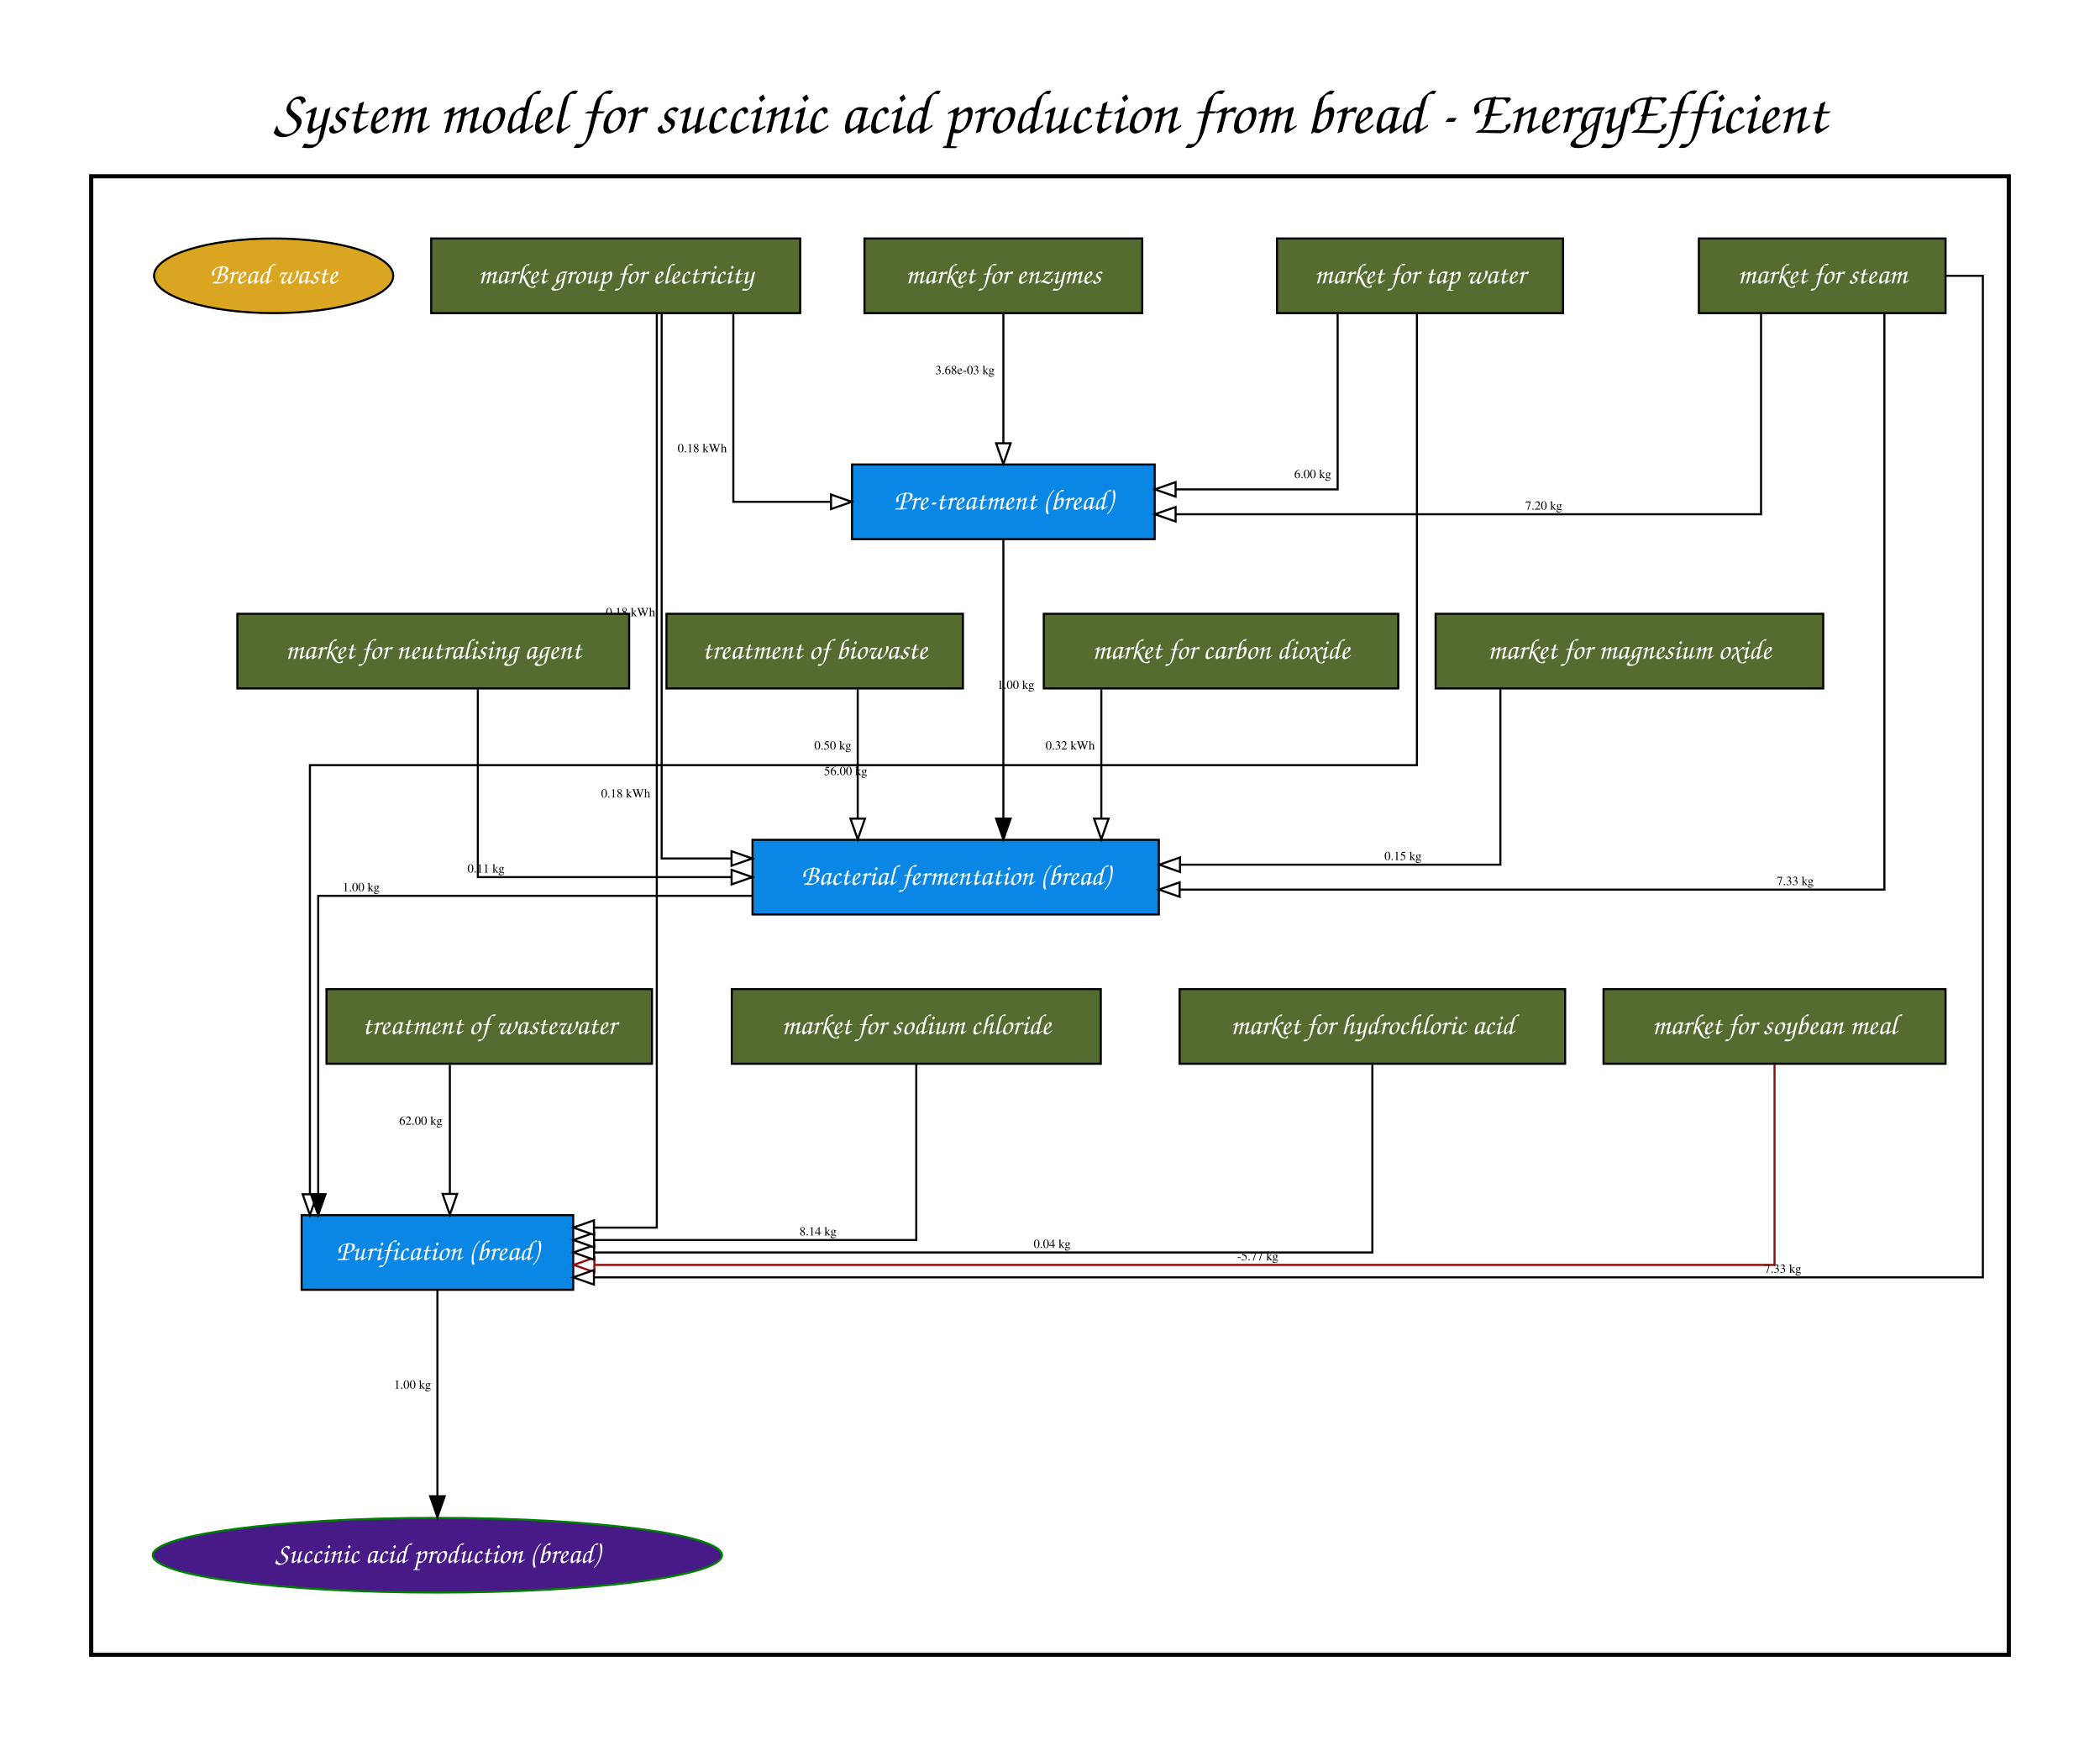
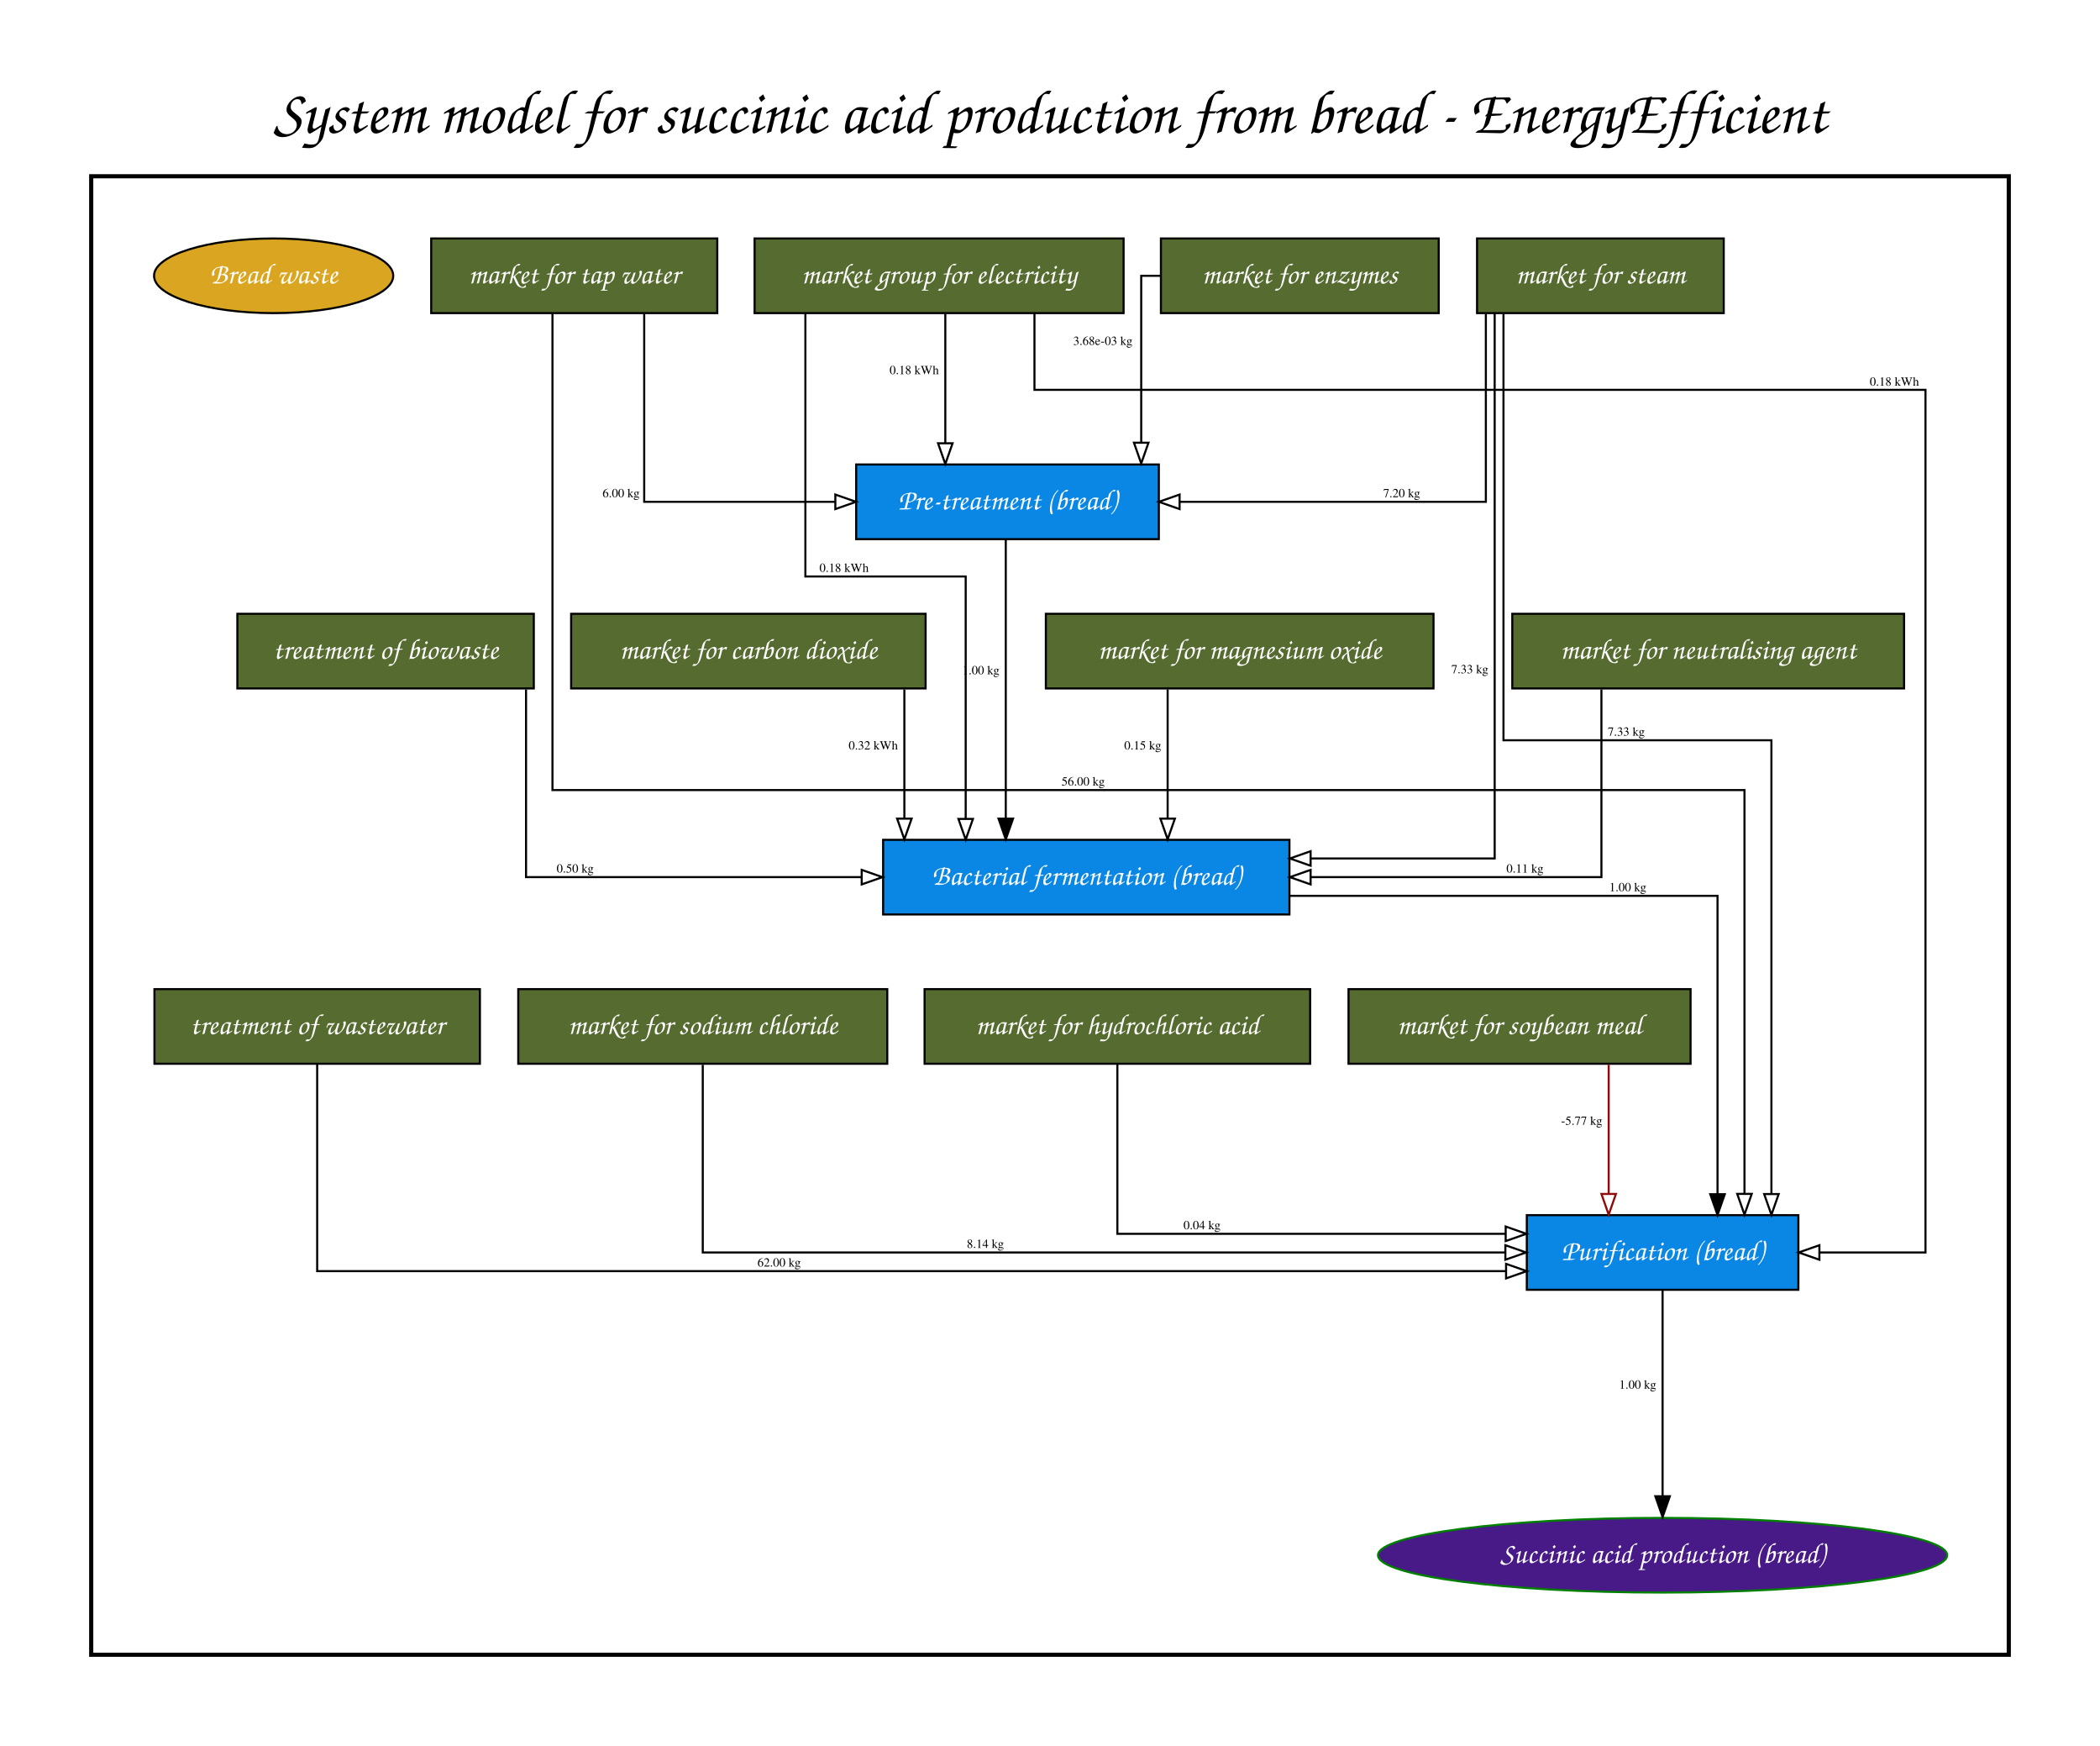
<svg xmlns="http://www.w3.org/2000/svg" width="1013pt" height="842pt" viewBox="0.00 0.00 1013.00 842.00">
  <g id="graph0" class="graph" transform="scale(1 1) rotate(0) translate(36 806)">
    <polygon fill="white" stroke="transparent" points="-36,36 -36,-806 977,-806 977,36 -36,36" />
    <text text-anchor="middle" x="470.5" y="-742" font-family="Comic Sans MS" font-size="30.00">System model for succinic acid production from bread - EnergyEfficient</text>
    <g id="clust1" class="cluster">
      <polygon fill="none" stroke="black" stroke-width="2" points="8,-8 8,-721 933,-721 933,-8 8,-8" />
    </g>
    <g id="node1" class="node">
-       <polygon fill="darkolivegreen" stroke="black" points="902.5,-329 737.5,-329 737.5,-293 902.5,-293 902.5,-329" />
-       <text text-anchor="middle" x="820" y="-307.3" font-family="Comic Sans MS" font-size="14.00" fill="white">market for soybean meal</text>
+       <polygon fill="darkolivegreen" stroke="black" points="221.5,-510 78.5,-510 78.5,-474 221.5,-474 221.5,-510" />
+       <text text-anchor="middle" x="150" y="-488.3" font-family="Comic Sans MS" font-size="14.00" fill="white">treatment of biowaste</text>
    </g>
    <g id="node17" class="node">
-       <polygon fill="#0a86e5" stroke="black" points="240.5,-220 109.5,-220 109.5,-184 240.5,-184 240.5,-220" />
-       <text text-anchor="middle" x="175" y="-198.3" font-family="Comic Sans MS" font-size="14.00" fill="white">Purification (bread)</text>
+       <polygon fill="#0a86e5" stroke="black" points="586,-401 390,-401 390,-365 586,-365 586,-401" />
+       <text text-anchor="middle" x="488" y="-379.3" font-family="Comic Sans MS" font-size="14.00" fill="white">Bacterial fermentation (bread)</text>
    </g>
    <g id="edge1" class="edge">
-       <path fill="none" stroke="#8e0c0c" d="M820,-292.78C820,-260.35 820,-196 820,-196 820,-196 250.7,-196 250.7,-196" />
-       <polygon fill="white" stroke="#8e0c0c" points="250.7,-192.5 240.7,-196 250.7,-199.5 250.7,-192.5" />
-       <text text-anchor="middle" x="570.74" y="-198.2" font-family="Times,serif" font-size="6.00">-5.77 kg</text>
+       <path fill="none" stroke="black" d="M217.75,-473.51C217.75,-442.41 217.75,-383 217.75,-383 217.75,-383 379.67,-383 379.67,-383" />
+       <polygon fill="white" stroke="black" points="379.67,-386.5 389.67,-383 379.67,-379.5 379.67,-386.5" />
+       <text text-anchor="middle" x="241.45" y="-385.2" font-family="Times,serif" font-size="6.00">0.50 kg</text>
    </g>
    <g id="node2" class="node">
-       <polygon fill="darkolivegreen" stroke="black" points="719,-329 533,-329 533,-293 719,-293 719,-329" />
-       <text text-anchor="middle" x="626" y="-307.3" font-family="Comic Sans MS" font-size="14.00" fill="white">market for hydrochloric acid</text>
+       <polygon fill="darkolivegreen" stroke="black" points="882.5,-510 693.5,-510 693.5,-474 882.5,-474 882.5,-510" />
+       <text text-anchor="middle" x="788" y="-488.3" font-family="Comic Sans MS" font-size="14.00" fill="white">market for neutralising agent</text>
    </g>
    <g id="edge2" class="edge">
-       <path fill="none" stroke="black" d="M626,-292.51C626,-261.41 626,-202 626,-202 626,-202 250.58,-202 250.58,-202" />
-       <polygon fill="white" stroke="black" points="250.58,-198.5 240.58,-202 250.58,-205.5 250.58,-198.5" />
-       <text text-anchor="middle" x="471.54" y="-204.2" font-family="Times,serif" font-size="6.00">0.04 kg</text>
+       <path fill="none" stroke="black" d="M736.5,-473.51C736.5,-442.41 736.5,-383 736.5,-383 736.5,-383 596.21,-383 596.21,-383" />
+       <polygon fill="white" stroke="black" points="596.21,-379.5 586.21,-383 596.21,-386.5 596.21,-379.5" />
+       <text text-anchor="middle" x="699.61" y="-385.2" font-family="Times,serif" font-size="6.00">0.11 kg</text>
    </g>
    <g id="node3" class="node">
-       <polygon fill="darkolivegreen" stroke="black" points="902.5,-691 783.5,-691 783.5,-655 902.5,-655 902.5,-691" />
-       <text text-anchor="middle" x="843" y="-669.3" font-family="Comic Sans MS" font-size="14.00" fill="white">market for steam</text>
+       <polygon fill="darkolivegreen" stroke="black" points="655.5,-510 468.5,-510 468.5,-474 655.5,-474 655.5,-510" />
+       <text text-anchor="middle" x="562" y="-488.3" font-family="Comic Sans MS" font-size="14.00" fill="white">market for magnesium oxide</text>
+     </g>
+     <g id="edge3" class="edge">
+       <path fill="none" stroke="black" d="M527.25,-473.51C527.25,-473.51 527.25,-411.22 527.25,-411.22" />
+       <polygon fill="white" stroke="black" points="530.75,-411.22 527.25,-401.22 523.75,-411.22 530.75,-411.22" />
+       <text text-anchor="middle" x="515.25" y="-444.56" font-family="Times,serif" font-size="6.00">0.15 kg</text>
+     </g>
+     <g id="node4" class="node">
+       <polygon fill="darkolivegreen" stroke="black" points="506,-691 328,-691 328,-655 506,-655 506,-691" />
+       <text text-anchor="middle" x="417" y="-669.3" font-family="Comic Sans MS" font-size="14.00" fill="white">market group for electricity</text>
    </g>
    <g id="node13" class="node">
-       <polygon fill="#0a86e5" stroke="black" points="523,-401 327,-401 327,-365 523,-365 523,-401" />
-       <text text-anchor="middle" x="425" y="-379.3" font-family="Comic Sans MS" font-size="14.00" fill="white">Bacterial fermentation (bread)</text>
+       <polygon fill="#0a86e5" stroke="black" points="523,-582 377,-582 377,-546 523,-546 523,-582" />
+       <text text-anchor="middle" x="450" y="-560.3" font-family="Comic Sans MS" font-size="14.00" fill="white">Pre-treatment (bread)</text>
    </g>
-     <g id="edge15" class="edge">
-       <path fill="none" stroke="black" d="M873,-654.93C873,-590.66 873,-377 873,-377 873,-377 533.04,-377 533.04,-377" />
-       <polygon fill="white" stroke="black" points="533.04,-373.5 523.04,-377 533.04,-380.5 533.04,-373.5" />
-       <text text-anchor="middle" x="829.98" y="-379.2" font-family="Times,serif" font-size="6.00">7.33 kg</text>
+     <g id="edge9" class="edge">
+       <path fill="none" stroke="black" d="M420,-654.51C420,-654.51 420,-592.22 420,-592.22" />
+       <polygon fill="white" stroke="black" points="423.5,-592.22 420,-582.22 416.5,-592.22 423.5,-592.22" />
+       <text text-anchor="middle" x="405" y="-625.56" font-family="Times,serif" font-size="6.00">0.18 kWh</text>
+     </g>
+     <g id="node16" class="node">
+       <polygon fill="#0a86e5" stroke="black" points="831.5,-220 700.5,-220 700.5,-184 831.5,-184 831.5,-220" />
+       <text text-anchor="middle" x="766" y="-198.3" font-family="Comic Sans MS" font-size="14.00" fill="white">Purification (bread)</text>
+     </g>
+     <g id="edge20" class="edge">
+       <path fill="none" stroke="black" d="M463,-654.99C463,-638.95 463,-618 463,-618 463,-618 892.82,-618 892.82,-618 892.82,-618 892.82,-202 892.82,-202 892.82,-202 841.64,-202 841.64,-202" />
+       <polygon fill="white" stroke="black" points="841.64,-198.5 831.64,-202 841.64,-205.5 841.64,-198.5" />
+       <text text-anchor="middle" x="877.82" y="-620.01" font-family="Times,serif" font-size="6.00">0.18 kWh</text>
+     </g>
+     <g id="edge4" class="edge">
+       <path fill="none" stroke="black" d="M352.5,-654.93C352.5,-616.06 352.5,-528 352.5,-528 352.5,-528 429.83,-528 429.83,-528 429.83,-528 429.83,-411.07 429.83,-411.07" />
+       <polygon fill="white" stroke="black" points="433.33,-411.07 429.83,-401.07 426.33,-411.07 433.33,-411.07" />
+       <text text-anchor="middle" x="371.17" y="-530.2" font-family="Times,serif" font-size="6.00">0.18 kWh</text>
+     </g>
+     <g id="node5" class="node">
+       <polygon fill="darkolivegreen" stroke="black" points="410.5,-510 239.5,-510 239.5,-474 410.5,-474 410.5,-510" />
+       <text text-anchor="middle" x="325" y="-488.3" font-family="Comic Sans MS" font-size="14.00" fill="white">market for carbon dioxide</text>
+     </g>
+     <g id="edge5" class="edge">
+       <path fill="none" stroke="black" d="M400.25,-473.51C400.25,-473.51 400.25,-411.22 400.25,-411.22" />
+       <polygon fill="white" stroke="black" points="403.75,-411.22 400.25,-401.22 396.75,-411.22 403.75,-411.22" />
+       <text text-anchor="middle" x="385.25" y="-444.56" font-family="Times,serif" font-size="6.00">0.32 kWh</text>
+     </g>
+     <g id="node6" class="node">
+       <polygon fill="darkolivegreen" stroke="black" points="795.5,-691 676.5,-691 676.5,-655 795.5,-655 795.5,-691" />
+       <text text-anchor="middle" x="736" y="-669.3" font-family="Comic Sans MS" font-size="14.00" fill="white">market for steam</text>
+     </g>
+     <g id="edge11" class="edge">
+       <path fill="none" stroke="black" d="M680.75,-654.51C680.75,-623.41 680.75,-564 680.75,-564 680.75,-564 533.01,-564 533.01,-564" />
+       <polygon fill="white" stroke="black" points="533.01,-560.5 523.01,-564 533.01,-567.5 533.01,-560.5" />
+       <text text-anchor="middle" x="640.14" y="-566.2" font-family="Times,serif" font-size="6.00">7.20 kg</text>
+     </g>
+     <g id="edge16" class="edge">
+       <path fill="none" stroke="black" d="M689.25,-654.67C689.25,-601.17 689.25,-449 689.25,-449 689.25,-449 818.5,-449 818.5,-449 818.5,-449 818.5,-230.16 818.5,-230.16" />
+       <polygon fill="white" stroke="black" points="822,-230.16 818.5,-220.16 815,-230.16 822,-230.16" />
+       <text text-anchor="middle" x="748.46" y="-451.2" font-family="Times,serif" font-size="6.00">7.33 kg</text>
+     </g>
+     <g id="edge7" class="edge">
+       <path fill="none" stroke="black" d="M685,-654.99C685,-592.98 685,-392 685,-392 685,-392 596.21,-392 596.21,-392" />
+       <polygon fill="white" stroke="black" points="596.21,-388.5 586.21,-392 596.21,-395.5 596.21,-388.5" />
+       <text text-anchor="middle" x="673" y="-481.3" font-family="Times,serif" font-size="6.00">7.33 kg</text>
+     </g>
+     <g id="node7" class="node">
+       <polygon fill="darkolivegreen" stroke="black" points="658,-691 524,-691 524,-655 658,-655 658,-691" />
+       <text text-anchor="middle" x="591" y="-669.3" font-family="Comic Sans MS" font-size="14.00" fill="white">market for enzymes</text>
+     </g>
+     <g id="edge8" class="edge">
+       <path fill="none" stroke="black" d="M523.88,-673C518.16,-673 514.5,-673 514.5,-673 514.5,-673 514.5,-592.49 514.5,-592.49" />
+       <polygon fill="white" stroke="black" points="518,-592.49 514.5,-582.49 511,-592.49 518,-592.49" />
+       <text text-anchor="middle" x="496" y="-639.64" font-family="Times,serif" font-size="6.00">3.68e-03 kg</text>
+     </g>
+     <g id="node8" class="node">
+       <polygon fill="darkolivegreen" stroke="black" points="310,-691 172,-691 172,-655 310,-655 310,-691" />
+       <text text-anchor="middle" x="241" y="-669.3" font-family="Comic Sans MS" font-size="14.00" fill="white">market for tap water</text>
+     </g>
+     <g id="edge10" class="edge">
+       <path fill="none" stroke="black" d="M274.75,-654.51C274.75,-623.41 274.75,-564 274.75,-564 274.75,-564 366.95,-564 366.95,-564" />
+       <polygon fill="white" stroke="black" points="366.95,-567.5 376.95,-564 366.95,-560.5 366.95,-567.5" />
+       <text text-anchor="middle" x="263.59" y="-566.2" font-family="Times,serif" font-size="6.00">6.00 kg</text>
+     </g>
+     <g id="edge18" class="edge">
+       <path fill="none" stroke="black" d="M230.5,-654.76C230.5,-597.49 230.5,-425 230.5,-425 230.5,-425 805.5,-425 805.5,-425 805.5,-425 805.5,-230.25 805.5,-230.25" />
+       <polygon fill="white" stroke="black" points="809,-230.25 805.5,-220.25 802,-230.25 809,-230.25" />
+       <text text-anchor="middle" x="486.49" y="-427.2" font-family="Times,serif" font-size="6.00">56.00 kg</text>
+     </g>
+     <g id="node9" class="node">
+       <polygon fill="darkolivegreen" stroke="black" points="779.5,-329 614.5,-329 614.5,-293 779.5,-293 779.5,-329" />
+       <text text-anchor="middle" x="697" y="-307.3" font-family="Comic Sans MS" font-size="14.00" fill="white">market for soybean meal</text>
+     </g>
+     <g id="edge13" class="edge">
+       <path fill="none" stroke="#8e0c0c" d="M740,-292.51C740,-292.51 740,-230.22 740,-230.22" />
+       <polygon fill="white" stroke="#8e0c0c" points="743.5,-230.22 740,-220.22 736.5,-230.22 743.5,-230.22" />
+       <text text-anchor="middle" x="727" y="-263.56" font-family="Times,serif" font-size="6.00">-5.77 kg</text>
+     </g>
+     <g id="node10" class="node">
+       <polygon fill="darkolivegreen" stroke="black" points="596,-329 410,-329 410,-293 596,-293 596,-329" />
+       <text text-anchor="middle" x="503" y="-307.3" font-family="Comic Sans MS" font-size="14.00" fill="white">market for hydrochloric acid</text>
+     </g>
+     <g id="edge14" class="edge">
+       <path fill="none" stroke="black" d="M503,-292.66C503,-263.79 503,-211 503,-211 503,-211 690.31,-211 690.31,-211" />
+       <polygon fill="white" stroke="black" points="690.31,-214.5 700.31,-211 690.31,-207.5 690.31,-214.5" />
+       <text text-anchor="middle" x="543.83" y="-213.2" font-family="Times,serif" font-size="6.00">0.04 kg</text>
+     </g>
+     <g id="node11" class="node">
+       <polygon fill="darkolivegreen" stroke="black" points="392,-329 214,-329 214,-293 392,-293 392,-329" />
+       <text text-anchor="middle" x="303" y="-307.3" font-family="Comic Sans MS" font-size="14.00" fill="white">market for sodium chloride</text>
+     </g>
+     <g id="edge17" class="edge">
+       <path fill="none" stroke="black" d="M303,-292.51C303,-261.41 303,-202 303,-202 303,-202 690.16,-202 690.16,-202" />
+       <polygon fill="white" stroke="black" points="690.16,-205.5 700.16,-202 690.16,-198.5 690.16,-205.5" />
+       <text text-anchor="middle" x="439.32" y="-204.2" font-family="Times,serif" font-size="6.00">8.14 kg</text>
+     </g>
+     <g id="node12" class="node">
+       <polygon fill="darkolivegreen" stroke="black" points="195.5,-329 38.5,-329 38.5,-293 195.5,-293 195.5,-329" />
+       <text text-anchor="middle" x="117" y="-307.3" font-family="Comic Sans MS" font-size="14.00" fill="white">treatment of wastewater</text>
+     </g>
+     <g id="edge19" class="edge">
+       <path fill="none" stroke="black" d="M117,-292.82C117,-259.72 117,-193 117,-193 117,-193 690.5,-193 690.5,-193" />
+       <polygon fill="white" stroke="black" points="690.5,-196.5 700.5,-193 690.5,-189.5 690.5,-196.5" />
+       <text text-anchor="middle" x="339.84" y="-195.2" font-family="Times,serif" font-size="6.00">62.00 kg</text>
+     </g>
+     <g id="edge6" class="edge">
+       <path fill="none" stroke="black" d="M449.17,-545.98C449.17,-545.98 449.17,-411.21 449.17,-411.21" />
+       <polygon fill="black" stroke="black" points="452.67,-411.21 449.17,-401.21 445.67,-411.21 452.67,-411.21" />
+       <text text-anchor="middle" x="437.17" y="-480.8" font-family="Times,serif" font-size="6.00">1.00 kg</text>
    </g>
    <g id="node14" class="node">
-       <polygon fill="#0a86e5" stroke="black" points="521,-582 375,-582 375,-546 521,-546 521,-582" />
-       <text text-anchor="middle" x="448" y="-560.3" font-family="Comic Sans MS" font-size="14.00" fill="white">Pre-treatment (bread)</text>
-     </g>
-     <g id="edge20" class="edge">
-       <path fill="none" stroke="black" d="M813.5,-654.78C813.5,-622.35 813.5,-558 813.5,-558 813.5,-558 531.09,-558 531.09,-558" />
-       <polygon fill="white" stroke="black" points="531.09,-554.5 521.09,-558 531.09,-561.5 531.09,-554.5" />
-       <text text-anchor="middle" x="708.68" y="-560.2" font-family="Times,serif" font-size="6.00">7.20 kg</text>
-     </g>
-     <g id="edge4" class="edge">
-       <path fill="none" stroke="black" d="M902.53,-673C912.93,-673 920.5,-673 920.5,-673 920.5,-673 920.5,-190 920.5,-190 920.5,-190 250.5,-190 250.5,-190" />
-       <polygon fill="white" stroke="black" points="250.5,-186.5 240.5,-190 250.5,-193.5 250.5,-186.5" />
-       <text text-anchor="middle" x="823.99" y="-192.2" font-family="Times,serif" font-size="6.00">7.33 kg</text>
-     </g>
-     <g id="node4" class="node">
-       <polygon fill="darkolivegreen" stroke="black" points="495,-329 317,-329 317,-293 495,-293 495,-329" />
-       <text text-anchor="middle" x="406" y="-307.3" font-family="Comic Sans MS" font-size="14.00" fill="white">market for sodium chloride</text>
-     </g>
-     <g id="edge5" class="edge">
-       <path fill="none" stroke="black" d="M406,-292.59C406,-262.96 406,-208 406,-208 406,-208 250.58,-208 250.58,-208" />
-       <polygon fill="white" stroke="black" points="250.58,-204.5 240.58,-208 250.58,-211.5 250.58,-204.5" />
-       <text text-anchor="middle" x="358.58" y="-210.2" font-family="Times,serif" font-size="6.00">8.14 kg</text>
-     </g>
-     <g id="node5" class="node">
-       <polygon fill="darkolivegreen" stroke="black" points="718,-691 580,-691 580,-655 718,-655 718,-691" />
-       <text text-anchor="middle" x="649" y="-669.3" font-family="Comic Sans MS" font-size="14.00" fill="white">market for tap water</text>
-     </g>
-     <g id="edge19" class="edge">
-       <path fill="none" stroke="black" d="M609.25,-654.59C609.25,-624.96 609.25,-570 609.25,-570 609.25,-570 531.08,-570 531.08,-570" />
-       <polygon fill="white" stroke="black" points="531.08,-566.5 521.08,-570 531.08,-573.5 531.08,-566.5" />
-       <text text-anchor="middle" x="597.25" y="-575.41" font-family="Times,serif" font-size="6.00">6.00 kg</text>
-     </g>
-     <g id="edge6" class="edge">
-       <path fill="none" stroke="black" d="M647.5,-654.87C647.5,-599.61 647.5,-437 647.5,-437 647.5,-437 113.5,-437 113.5,-437 113.5,-437 113.5,-230.05 113.5,-230.05" />
-       <polygon fill="white" stroke="black" points="117,-230.05 113.5,-220.05 110,-230.05 117,-230.05" />
-       <text text-anchor="middle" x="371.96" y="-432.2" font-family="Times,serif" font-size="6.00">56.00 kg</text>
-     </g>
-     <g id="node6" class="node">
-       <polygon fill="darkolivegreen" stroke="black" points="278.5,-329 121.5,-329 121.5,-293 278.5,-293 278.5,-329" />
-       <text text-anchor="middle" x="200" y="-307.3" font-family="Comic Sans MS" font-size="14.00" fill="white">treatment of wastewater</text>
-     </g>
-     <g id="edge7" class="edge">
-       <path fill="none" stroke="black" d="M181,-292.51C181,-292.51 181,-230.22 181,-230.22" />
-       <polygon fill="white" stroke="black" points="184.5,-230.22 181,-220.22 177.5,-230.22 184.5,-230.22" />
-       <text text-anchor="middle" x="167" y="-263.56" font-family="Times,serif" font-size="6.00">62.00 kg</text>
-     </g>
-     <g id="node7" class="node">
-       <polygon fill="darkolivegreen" stroke="black" points="350,-691 172,-691 172,-655 350,-655 350,-691" />
-       <text text-anchor="middle" x="261" y="-669.3" font-family="Comic Sans MS" font-size="14.00" fill="white">market group for electricity</text>
-     </g>
-     <g id="edge12" class="edge">
-       <path fill="none" stroke="black" d="M283.17,-654.99C283.17,-592.98 283.17,-392 283.17,-392 283.17,-392 316.88,-392 316.88,-392" />
-       <polygon fill="white" stroke="black" points="316.88,-395.5 326.88,-392 316.88,-388.5 316.88,-395.5" />
-       <text text-anchor="middle" x="268.17" y="-508.84" font-family="Times,serif" font-size="6.00">0.18 kWh</text>
-     </g>
-     <g id="edge18" class="edge">
-       <path fill="none" stroke="black" d="M317.75,-654.51C317.75,-623.41 317.75,-564 317.75,-564 317.75,-564 364.88,-564 364.88,-564" />
-       <polygon fill="white" stroke="black" points="364.88,-567.5 374.88,-564 364.88,-560.5 364.88,-567.5" />
-       <text text-anchor="middle" x="302.75" y="-587.89" font-family="Times,serif" font-size="6.00">0.18 kWh</text>
-     </g>
-     <g id="edge8" class="edge">
-       <path fill="none" stroke="black" d="M280.83,-654.72C280.83,-569.35 280.83,-214 280.83,-214 280.83,-214 250.52,-214 250.52,-214" />
-       <polygon fill="white" stroke="black" points="250.52,-210.5 240.52,-214 250.52,-217.5 250.52,-210.5" />
-       <text text-anchor="middle" x="265.83" y="-421.41" font-family="Times,serif" font-size="6.00">0.18 kWh</text>
-     </g>
-     <g id="node8" class="node">
-       <polygon fill="darkolivegreen" stroke="black" points="428.5,-510 285.5,-510 285.5,-474 428.5,-474 428.5,-510" />
-       <text text-anchor="middle" x="357" y="-488.3" font-family="Comic Sans MS" font-size="14.00" fill="white">treatment of biowaste</text>
-     </g>
-     <g id="edge9" class="edge">
-       <path fill="none" stroke="black" d="M377.75,-473.51C377.75,-473.51 377.75,-411.22 377.75,-411.22" />
-       <polygon fill="white" stroke="black" points="381.25,-411.22 377.75,-401.22 374.25,-411.22 381.25,-411.22" />
-       <text text-anchor="middle" x="365.75" y="-444.56" font-family="Times,serif" font-size="6.00">0.50 kg</text>
-     </g>
-     <g id="node9" class="node">
-       <polygon fill="darkolivegreen" stroke="black" points="267.5,-510 78.5,-510 78.5,-474 267.5,-474 267.5,-510" />
-       <text text-anchor="middle" x="173" y="-488.3" font-family="Comic Sans MS" font-size="14.00" fill="white">market for neutralising agent</text>
-     </g>
-     <g id="edge10" class="edge">
-       <path fill="none" stroke="black" d="M194.5,-473.51C194.5,-442.41 194.5,-383 194.5,-383 194.5,-383 316.91,-383 316.91,-383" />
-       <polygon fill="white" stroke="black" points="316.91,-386.5 326.91,-383 316.91,-379.5 316.91,-386.5" />
-       <text text-anchor="middle" x="198.45" y="-385.2" font-family="Times,serif" font-size="6.00">0.11 kg</text>
-     </g>
-     <g id="node10" class="node">
-       <polygon fill="darkolivegreen" stroke="black" points="843.5,-510 656.5,-510 656.5,-474 843.5,-474 843.5,-510" />
-       <text text-anchor="middle" x="750" y="-488.3" font-family="Comic Sans MS" font-size="14.00" fill="white">market for magnesium oxide</text>
-     </g>
-     <g id="edge11" class="edge">
-       <path fill="none" stroke="black" d="M687.75,-473.59C687.75,-443.96 687.75,-389 687.75,-389 687.75,-389 533.21,-389 533.21,-389" />
-       <polygon fill="white" stroke="black" points="533.21,-385.5 523.21,-389 533.21,-392.5 533.21,-385.5" />
-       <text text-anchor="middle" x="640.77" y="-391.2" font-family="Times,serif" font-size="6.00">0.15 kg</text>
-     </g>
-     <g id="node11" class="node">
-       <polygon fill="darkolivegreen" stroke="black" points="638.5,-510 467.5,-510 467.5,-474 638.5,-474 638.5,-510" />
-       <text text-anchor="middle" x="553" y="-488.3" font-family="Comic Sans MS" font-size="14.00" fill="white">market for carbon dioxide</text>
-     </g>
-     <g id="edge13" class="edge">
-       <path fill="none" stroke="black" d="M495.25,-473.51C495.25,-473.51 495.25,-411.22 495.25,-411.22" />
-       <polygon fill="white" stroke="black" points="498.75,-411.22 495.25,-401.22 491.75,-411.22 498.75,-411.22" />
-       <text text-anchor="middle" x="480.25" y="-444.56" font-family="Times,serif" font-size="6.00">0.32 kWh</text>
-     </g>
-     <g id="node12" class="node">
-       <polygon fill="darkolivegreen" stroke="black" points="515,-691 381,-691 381,-655 515,-655 515,-691" />
-       <text text-anchor="middle" x="448" y="-669.3" font-family="Comic Sans MS" font-size="14.00" fill="white">market for enzymes</text>
-     </g>
-     <g id="edge17" class="edge">
-       <path fill="none" stroke="black" d="M448,-654.51C448,-654.51 448,-592.22 448,-592.22" />
-       <polygon fill="white" stroke="black" points="451.5,-592.22 448,-582.22 444.5,-592.22 451.5,-592.22" />
-       <text text-anchor="middle" x="429.5" y="-625.56" font-family="Times,serif" font-size="6.00">3.68e-03 kg</text>
-     </g>
-     <g id="edge3" class="edge">
-       <path fill="none" stroke="black" d="M326.86,-374C236.87,-374 117.5,-374 117.5,-374 117.5,-374 117.5,-230.08 117.5,-230.08" />
-       <polygon fill="black" stroke="black" points="121,-230.08 117.5,-220.08 114,-230.08 121,-230.08" />
-       <text text-anchor="middle" x="138.22" y="-376.2" font-family="Times,serif" font-size="6.00">1.00 kg</text>
-     </g>
-     <g id="edge14" class="edge">
-       <path fill="none" stroke="black" d="M448,-545.98C448,-545.98 448,-411.21 448,-411.21" />
-       <polygon fill="black" stroke="black" points="451.5,-411.21 448,-401.21 444.5,-411.21 451.5,-411.21" />
-       <text text-anchor="middle" x="454" y="-473.8" font-family="Times,serif" font-size="6.00">1.00 kg</text>
-     </g>
-     <g id="node15" class="node">
      <ellipse fill="goldenrod" stroke="#000000" cx="96" cy="-673" rx="57.69" ry="18" />
      <text text-anchor="middle" x="96" y="-669.3" font-family="Comic Sans MS" font-size="14.00" fill="white">Bread waste</text>
    </g>
-     <g id="node16" class="node">
-       <ellipse fill="#471a87" stroke="green" cx="175" cy="-56" rx="137.28" ry="18" />
-       <text text-anchor="middle" x="175" y="-52.3" font-family="Comic Sans MS" font-size="14.00" fill="white">Succinic acid production (bread)</text>
+     <g id="node15" class="node">
+       <ellipse fill="#471a87" stroke="green" cx="766" cy="-56" rx="137.28" ry="18" />
+       <text text-anchor="middle" x="766" y="-52.3" font-family="Comic Sans MS" font-size="14.00" fill="white">Succinic acid production (bread)</text>
    </g>
-     <g id="edge16" class="edge">
-       <path fill="none" stroke="black" d="M175,-183.8C175,-183.8 175,-84.43 175,-84.43" />
-       <polygon fill="black" stroke="black" points="178.5,-84.43 175,-74.43 171.5,-84.43 178.5,-84.43" />
-       <text text-anchor="middle" x="163" y="-136.31" font-family="Times,serif" font-size="6.00">1.00 kg</text>
+     <g id="edge12" class="edge">
+       <path fill="none" stroke="black" d="M766,-183.8C766,-183.8 766,-84.43 766,-84.43" />
+       <polygon fill="black" stroke="black" points="769.5,-84.43 766,-74.43 762.5,-84.43 769.5,-84.43" />
+       <text text-anchor="middle" x="754" y="-136.31" font-family="Times,serif" font-size="6.00">1.00 kg</text>
+     </g>
+     <g id="edge15" class="edge">
+       <path fill="none" stroke="black" d="M586.02,-374C675.04,-374 792.5,-374 792.5,-374 792.5,-374 792.5,-230.08 792.5,-230.08" />
+       <polygon fill="black" stroke="black" points="796,-230.08 792.5,-220.08 789,-230.08 796,-230.08" />
+       <text text-anchor="middle" x="749.22" y="-376.2" font-family="Times,serif" font-size="6.00">1.00 kg</text>
    </g>
  </g>
</svg>
